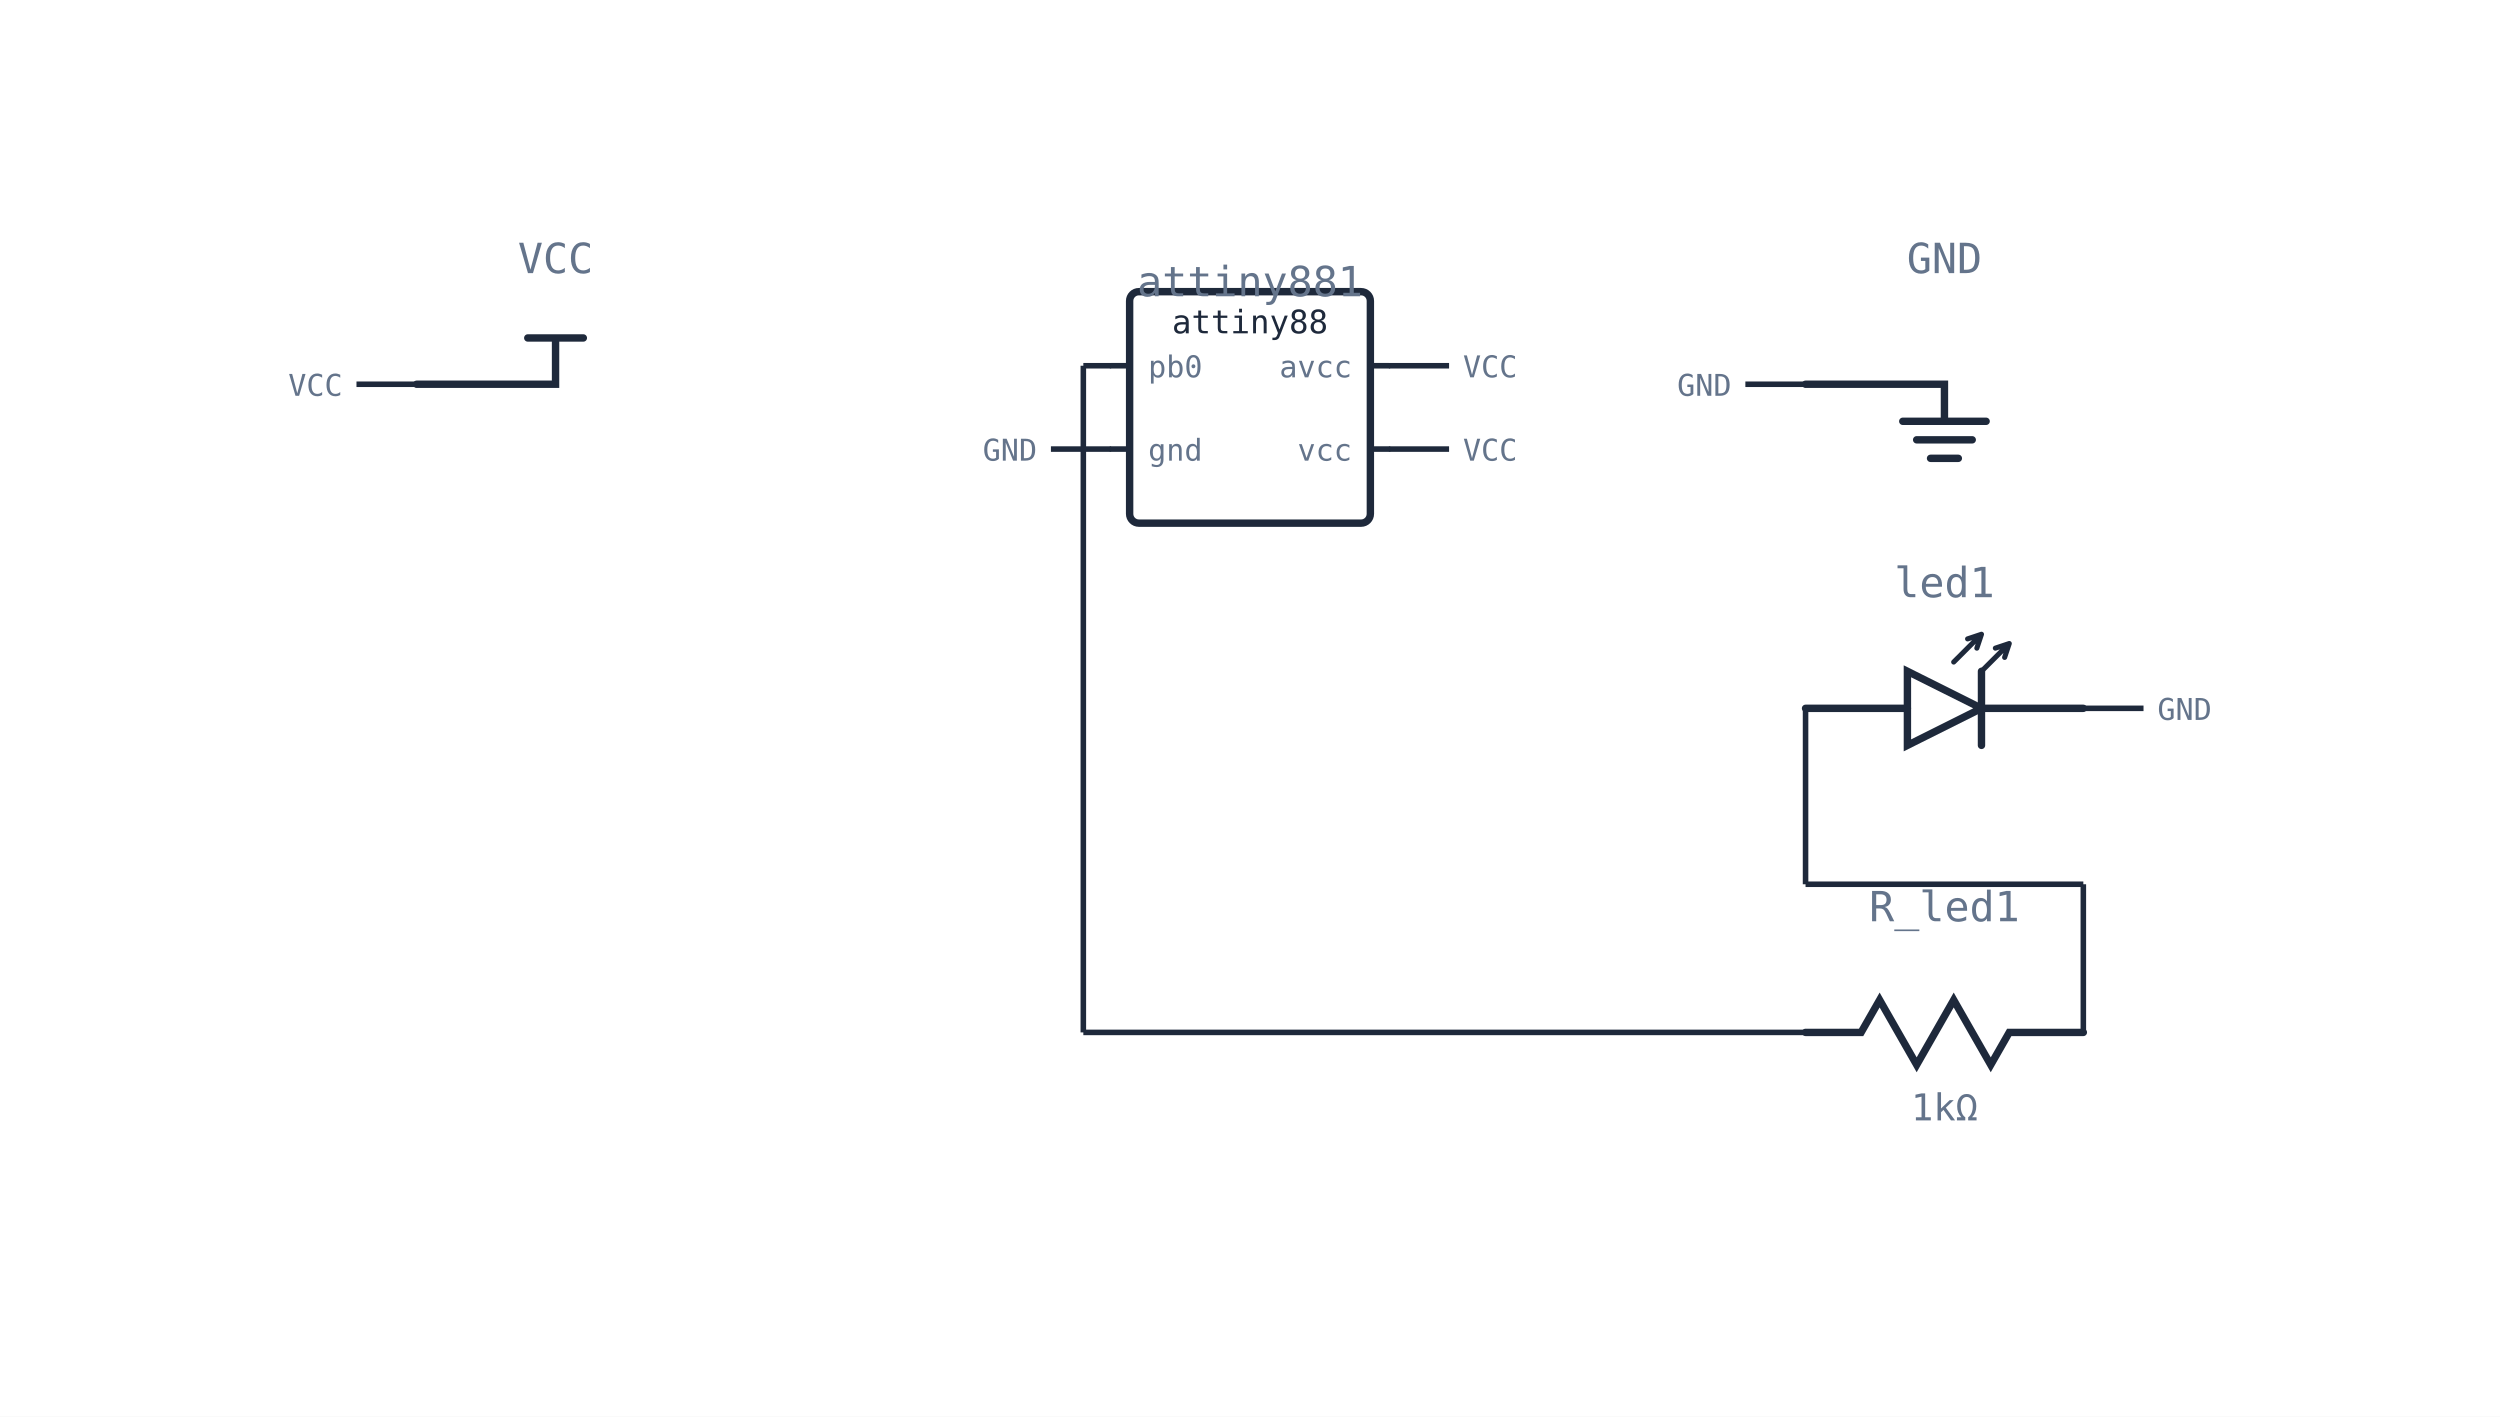
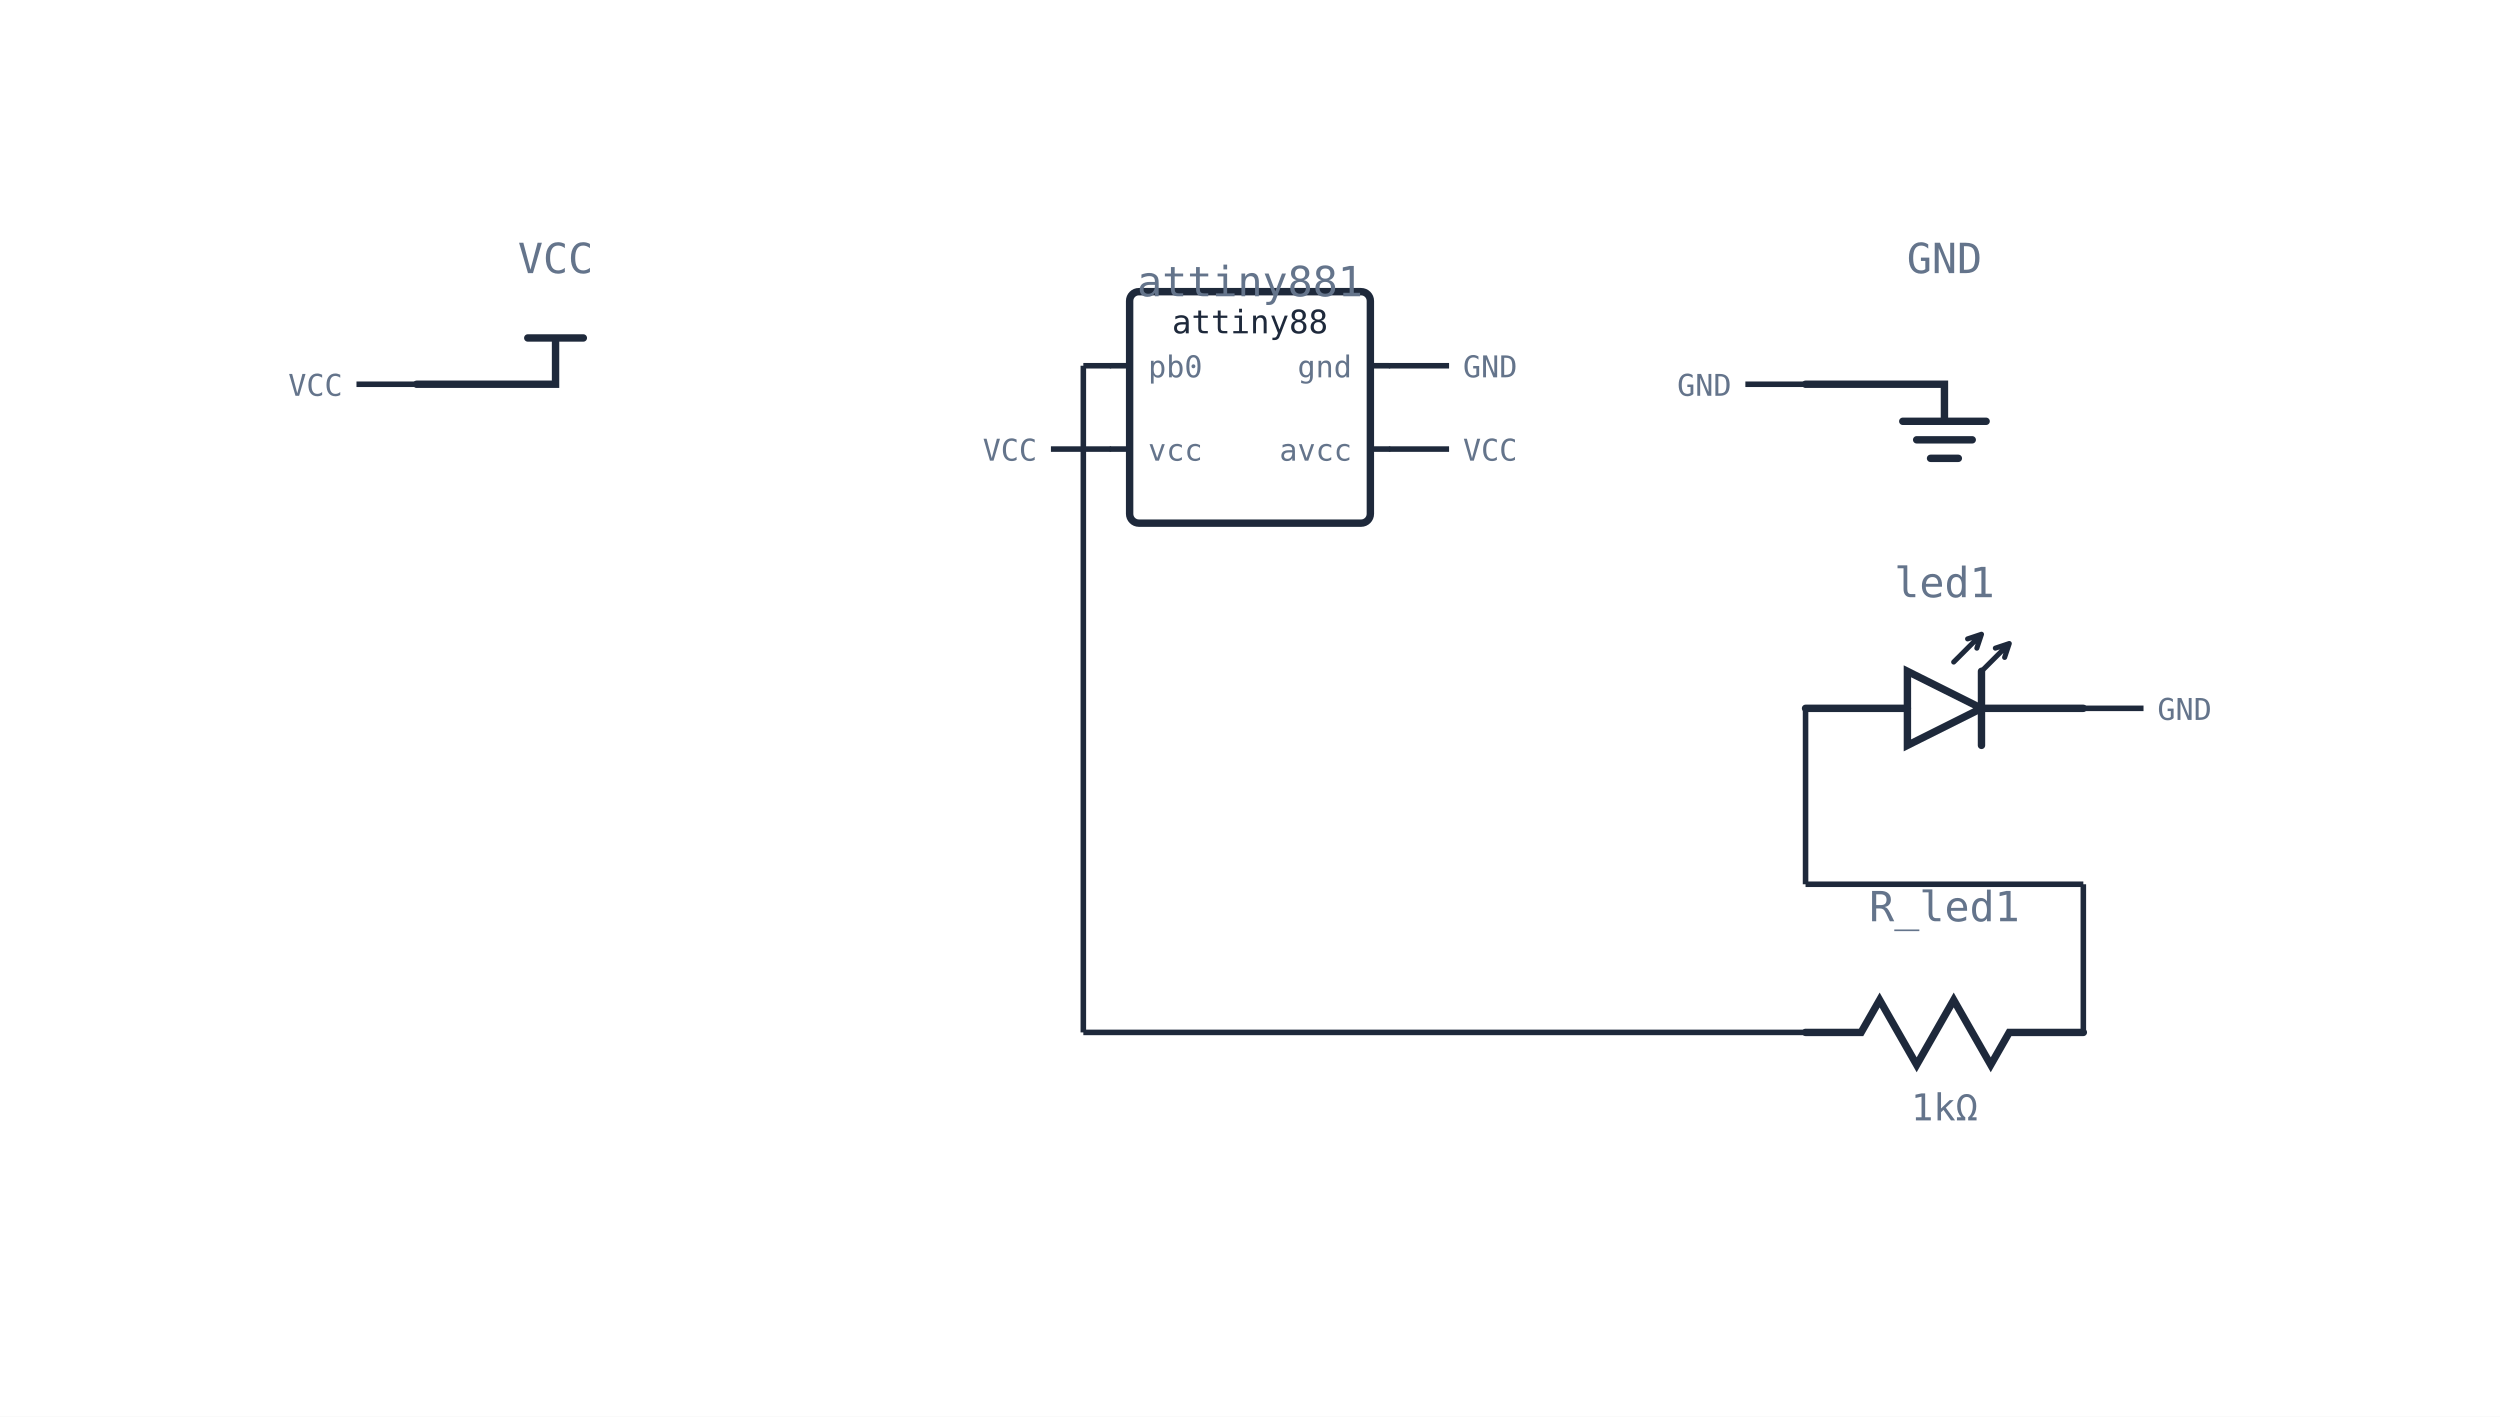
<svg xmlns="http://www.w3.org/2000/svg" width="540" height="306" viewBox="0 0 540 306">
  <rect width="540" height="306" fill="#ffffff" />
  <g fill="none" stroke="#1e293b" stroke-width="1.2">
    <line x1="240" y1="79" x2="234" y2="79" />
    <line x1="234" y1="79" x2="234" y2="223" />
    <line x1="234" y1="223" x2="390" y2="223" />
  </g>
  <g fill="none" stroke="#1e293b" stroke-width="1.2">
    <line x1="390" y1="153" x2="390" y2="191" />
    <line x1="390" y1="191" x2="450" y2="191" />
    <line x1="450" y1="191" x2="450" y2="223" />
  </g>
  <g>
+     <line x1="300" y1="79" x2="313" y2="79" stroke="#1e293b" stroke-width="1.2" />
+     <text x="316" y="81.5" text-anchor="start" font-size="6.5" font-family="monospace" fill="#64748b">GND</text>
+   </g>
+   <g>
    <line x1="390" y1="83" x2="377" y2="83" stroke="#1e293b" stroke-width="1.2" />
    <text x="374" y="85.5" text-anchor="end" font-size="6.5" font-family="monospace" fill="#64748b">GND</text>
-   </g>
-   <g>
-     <line x1="240" y1="97" x2="227" y2="97" stroke="#1e293b" stroke-width="1.2" />
-     <text x="224" y="99.5" text-anchor="end" font-size="6.5" font-family="monospace" fill="#64748b">GND</text>
  </g>
  <g>
    <line x1="450" y1="153" x2="463" y2="153" stroke="#1e293b" stroke-width="1.2" />
    <text x="466" y="155.5" text-anchor="start" font-size="6.5" font-family="monospace" fill="#64748b">GND</text>
  </g>
  <g>
-     <line x1="300" y1="79" x2="313" y2="79" stroke="#1e293b" stroke-width="1.2" />
-     <text x="316" y="81.5" text-anchor="start" font-size="6.5" font-family="monospace" fill="#64748b">VCC</text>
+     <line x1="90" y1="83" x2="77" y2="83" stroke="#1e293b" stroke-width="1.2" />
+     <text x="74" y="85.5" text-anchor="end" font-size="6.5" font-family="monospace" fill="#64748b">VCC</text>
  </g>
  <g>
-     <line x1="90" y1="83" x2="77" y2="83" stroke="#1e293b" stroke-width="1.2" />
-     <text x="74" y="85.5" text-anchor="end" font-size="6.5" font-family="monospace" fill="#64748b">VCC</text>
+     <line x1="240" y1="97" x2="227" y2="97" stroke="#1e293b" stroke-width="1.2" />
+     <text x="224" y="99.5" text-anchor="end" font-size="6.5" font-family="monospace" fill="#64748b">VCC</text>
  </g>
  <g>
    <line x1="300" y1="97" x2="313" y2="97" stroke="#1e293b" stroke-width="1.2" />
    <text x="316" y="99.5" text-anchor="start" font-size="6.5" font-family="monospace" fill="#64748b">VCC</text>
  </g>
  <g transform="translate(120 83)" stroke="#1e293b" stroke-width="1.6" fill="none" stroke-linecap="round">
    <path d="M -30 0 L 0 0 L 0 -10 M -6 -10 L 6 -10" />
    <text x="0" y="-24" text-anchor="middle" font-size="9" font-family="monospace" fill="#64748b" stroke="none">VCC</text>
  </g>
  <g transform="translate(420 83)" stroke="#1e293b" stroke-width="1.6" fill="none" stroke-linecap="round">
    <path d="M -30 0 L 0 0 L 0 8 M -9 8 L 9 8 M -6 12 L 6 12 M -3 16 L 3 16" />
    <text x="0" y="-24" text-anchor="middle" font-size="9" font-family="monospace" fill="#64748b" stroke="none">GND</text>
  </g>
  <g transform="translate(270 88)" stroke="#1e293b" stroke-width="1.6" fill="none" stroke-linecap="round">
    <rect x="-26" y="-25" width="52" height="50" rx="2" />
    <path d="M -26 -9 L -30 -9" stroke-width="1.2" />
    <text x="-22" y="-6.5" text-anchor="start" font-size="6.5" font-family="monospace" fill="#64748b" stroke="none">pb0</text>
    <path d="M -26 9 L -30 9" stroke-width="1.2" />
-     <text x="-22" y="11.5" text-anchor="start" font-size="6.5" font-family="monospace" fill="#64748b" stroke="none">gnd</text>
+     <text x="-22" y="11.5" text-anchor="start" font-size="6.5" font-family="monospace" fill="#64748b" stroke="none">vcc</text>
    <path d="M 26 -9 L 30 -9" stroke-width="1.2" />
-     <text x="22" y="-6.5" text-anchor="end" font-size="6.5" font-family="monospace" fill="#64748b" stroke="none">avcc</text>
+     <text x="22" y="-6.5" text-anchor="end" font-size="6.5" font-family="monospace" fill="#64748b" stroke="none">gnd</text>
    <path d="M 26 9 L 30 9" stroke-width="1.2" />
-     <text x="22" y="11.5" text-anchor="end" font-size="6.5" font-family="monospace" fill="#64748b" stroke="none">vcc</text>
+     <text x="22" y="11.5" text-anchor="end" font-size="6.5" font-family="monospace" fill="#64748b" stroke="none">avcc</text>
    <text x="0" y="-16" text-anchor="middle" font-size="7" font-family="monospace" fill="#1e293b" stroke="none">attiny88</text>
    <text x="0" y="-24" text-anchor="middle" font-size="9" font-family="monospace" fill="#64748b" stroke="none">attiny881</text>
  </g>
  <g transform="translate(420 223)" stroke="#1e293b" stroke-width="1.6" fill="none" stroke-linecap="round">
    <path d="M -30 0 L -18 0 L -14 -7 L -6 7 L 2 -7 L 10 7 L 14 0 L 30 0" />
    <text x="0" y="19" text-anchor="middle" font-size="8" font-family="monospace" fill="#64748b" stroke="none">1kΩ</text>
    <text x="0" y="-24" text-anchor="middle" font-size="9" font-family="monospace" fill="#64748b" stroke="none">R_led1</text>
  </g>
  <g transform="translate(420 153)" stroke="#1e293b" stroke-width="1.6" fill="none" stroke-linecap="round">
    <path d="M -30 0 L -8 0 M 8 0 L 30 0" />
    <path d="M -8 -8 L -8 8 L 8 0 Z" />
    <path d="M 8 -8 L 8 8" />
    <path d="M 2 -10 L 8 -16 M 8 -16 L 5 -15 M 8 -16 L 7 -13 M 8 -8 L 14 -14 M 14 -14 L 11 -13 M 14 -14 L 13 -11" stroke-width="1.1" />
    <text x="0" y="-24" text-anchor="middle" font-size="9" font-family="monospace" fill="#64748b" stroke="none">led1</text>
  </g>
</svg>
